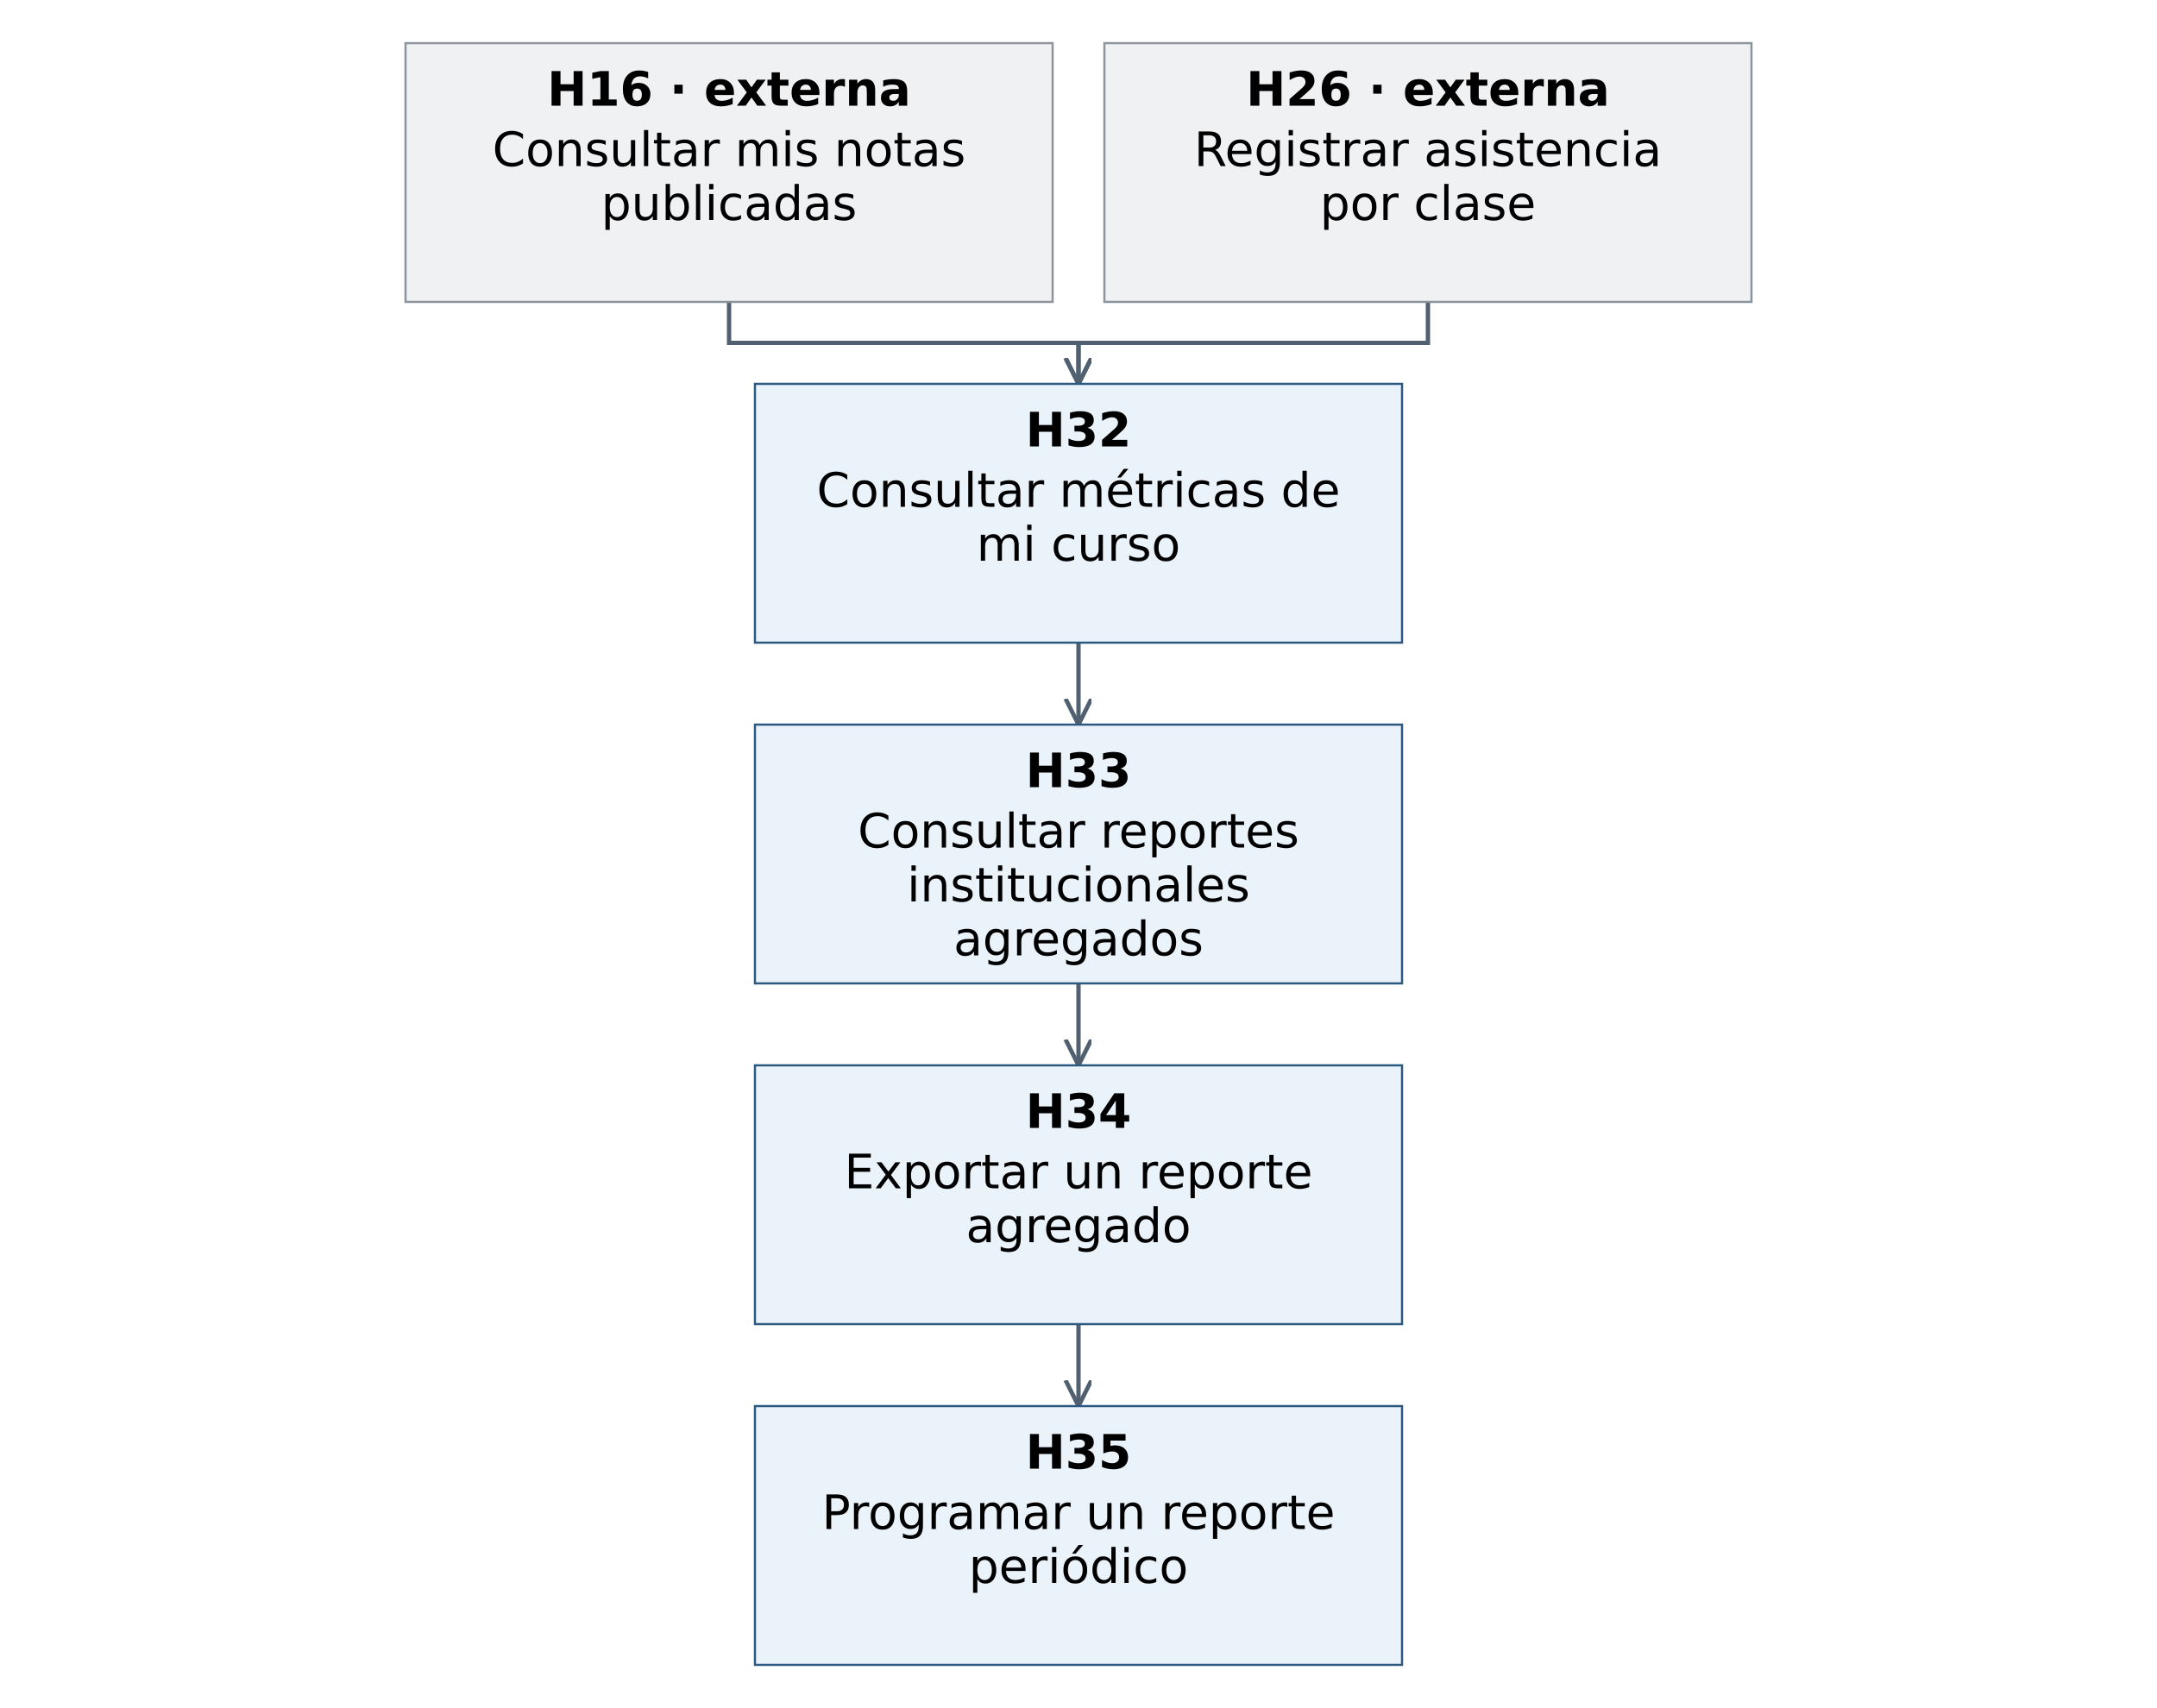
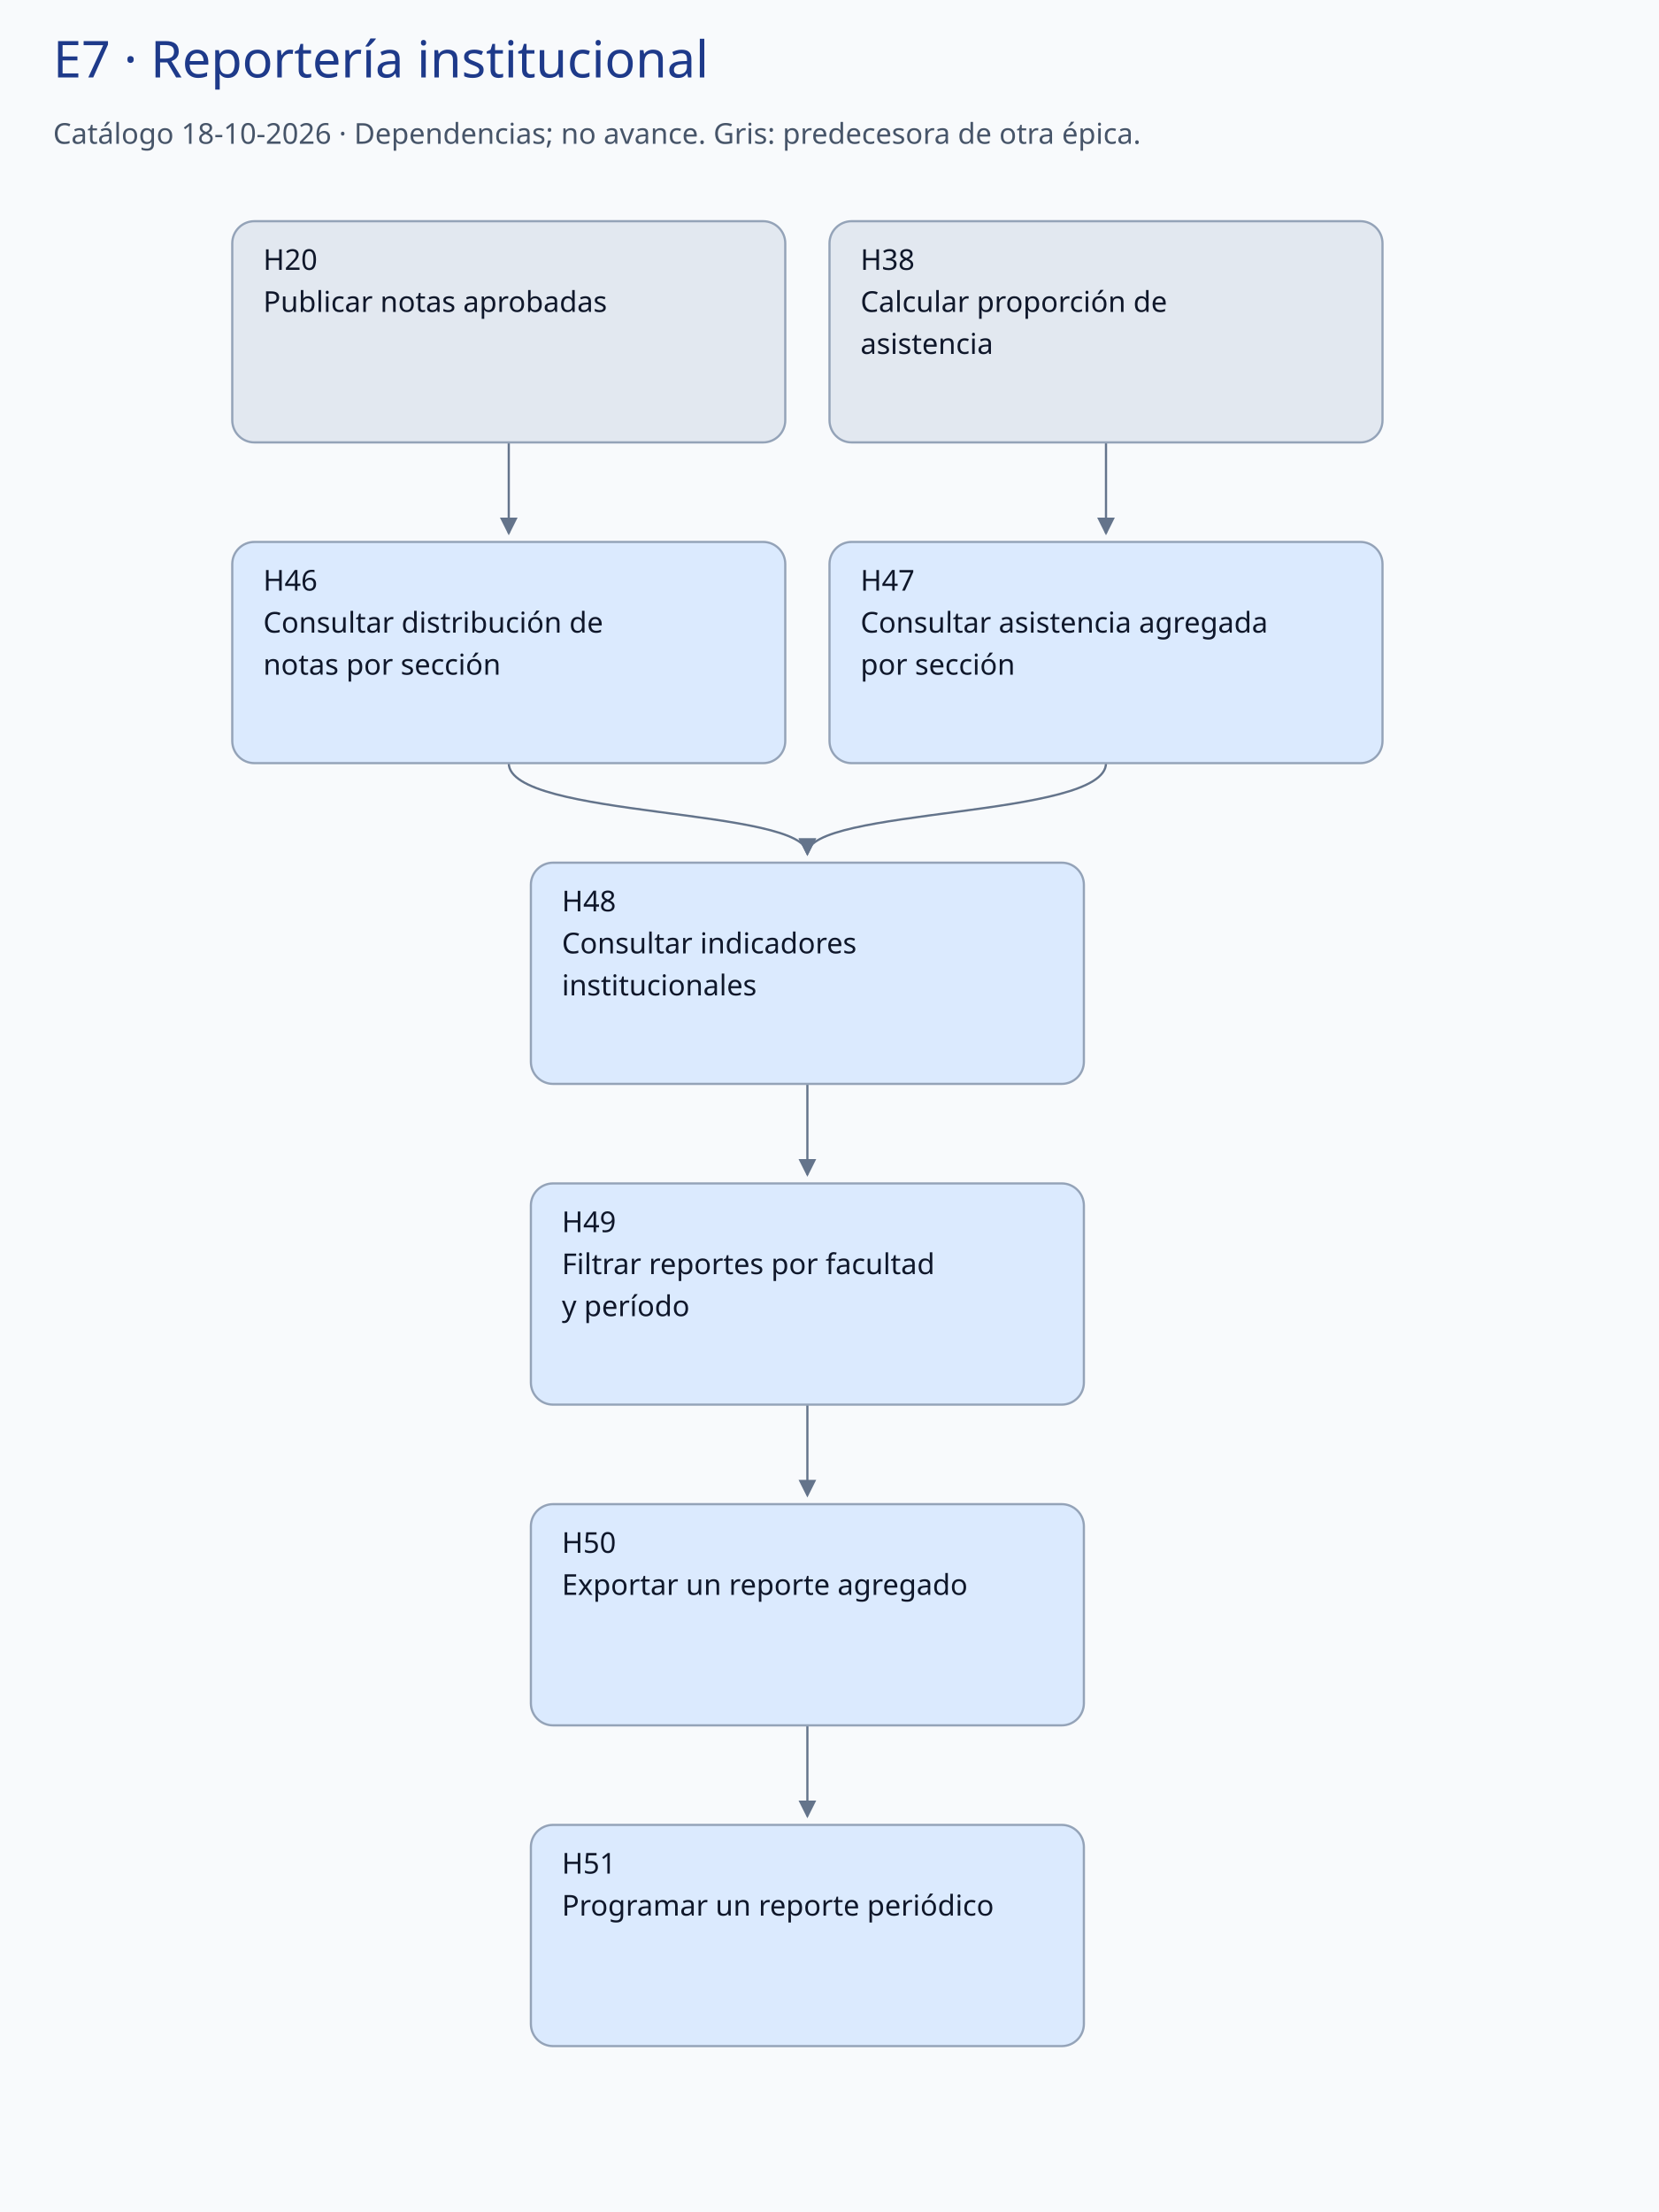
- <svg xmlns="http://www.w3.org/2000/svg" width="1000" height="792" viewBox="0 0 1000 792">
+ <svg xmlns="http://www.w3.org/2000/svg" width="750" height="1000" viewBox="0 0 750 1000">
  <defs>
-     <marker id="arr" markerWidth="8" markerHeight="8" refX="6" refY="3" orient="auto">
-       <path d="M0,0 L6,3 L0,6" fill="none" stroke="#506070" />
+     <marker id="flecha" markerWidth="8" markerHeight="8" refX="7" refY="4" orient="auto">
+       <path d="M0 0 L8 4 L0 8" fill="#64748b" />
    </marker>
  </defs>
-   <rect width="100%" height="100%" fill="white" />
-   <path d="M338.0,140 L338.0,159.0 L500.0,159.0 L500.0,178" fill="none" stroke="#506070" stroke-width="2" marker-end="url(#arr)" />
-   <path d="M662.0,140 L662.0,159.0 L500.0,159.0 L500.0,178" fill="none" stroke="#506070" stroke-width="2" marker-end="url(#arr)" />
-   <path d="M500.0,298 L500.0,317.0 L500.0,317.0 L500.0,336" fill="none" stroke="#506070" stroke-width="2" marker-end="url(#arr)" />
-   <path d="M500.0,456 L500.0,475.0 L500.0,475.0 L500.0,494" fill="none" stroke="#506070" stroke-width="2" marker-end="url(#arr)" />
-   <path d="M500.0,614 L500.0,633.0 L500.0,633.0 L500.0,652" fill="none" stroke="#506070" stroke-width="2" marker-end="url(#arr)" />
-   <rect x="188.0" y="20" width="300" height="120" fill="#EFF1F3" stroke="#8B949C" />
-   <text x="338.0" y="49" text-anchor="middle" font-family="DejaVu Sans" font-size="22" font-weight="bold">H16 · externa</text>
-   <text x="338.0" y="77" text-anchor="middle" font-family="DejaVu Sans" font-size="22">Consultar mis notas</text>
-   <text x="338.0" y="102" text-anchor="middle" font-family="DejaVu Sans" font-size="22">publicadas</text>
-   <rect x="512.0" y="20" width="300" height="120" fill="#EFF1F3" stroke="#8B949C" />
-   <text x="662.0" y="49" text-anchor="middle" font-family="DejaVu Sans" font-size="22" font-weight="bold">H26 · externa</text>
-   <text x="662.0" y="77" text-anchor="middle" font-family="DejaVu Sans" font-size="22">Registrar asistencia</text>
-   <text x="662.0" y="102" text-anchor="middle" font-family="DejaVu Sans" font-size="22">por clase</text>
-   <rect x="350.0" y="178" width="300" height="120" fill="#EAF2FA" stroke="#2B597F" />
-   <text x="500.0" y="207" text-anchor="middle" font-family="DejaVu Sans" font-size="22" font-weight="bold">H32</text>
-   <text x="500.0" y="235" text-anchor="middle" font-family="DejaVu Sans" font-size="22">Consultar métricas de</text>
-   <text x="500.0" y="260" text-anchor="middle" font-family="DejaVu Sans" font-size="22">mi curso</text>
-   <rect x="350.0" y="336" width="300" height="120" fill="#EAF2FA" stroke="#2B597F" />
-   <text x="500.0" y="365" text-anchor="middle" font-family="DejaVu Sans" font-size="22" font-weight="bold">H33</text>
-   <text x="500.0" y="393" text-anchor="middle" font-family="DejaVu Sans" font-size="22">Consultar reportes</text>
-   <text x="500.0" y="418" text-anchor="middle" font-family="DejaVu Sans" font-size="22">institucionales</text>
-   <text x="500.0" y="443" text-anchor="middle" font-family="DejaVu Sans" font-size="22">agregados</text>
-   <rect x="350.0" y="494" width="300" height="120" fill="#EAF2FA" stroke="#2B597F" />
-   <text x="500.0" y="523" text-anchor="middle" font-family="DejaVu Sans" font-size="22" font-weight="bold">H34</text>
-   <text x="500.0" y="551" text-anchor="middle" font-family="DejaVu Sans" font-size="22">Exportar un reporte</text>
-   <text x="500.0" y="576" text-anchor="middle" font-family="DejaVu Sans" font-size="22">agregado</text>
-   <rect x="350.0" y="652" width="300" height="120" fill="#EAF2FA" stroke="#2B597F" />
-   <text x="500.0" y="681" text-anchor="middle" font-family="DejaVu Sans" font-size="22" font-weight="bold">H35</text>
-   <text x="500.0" y="709" text-anchor="middle" font-family="DejaVu Sans" font-size="22">Programar un reporte</text>
-   <text x="500.0" y="734" text-anchor="middle" font-family="DejaVu Sans" font-size="22">periódico</text>
+   <rect width="100%" height="100%" fill="#f8fafc" />
+   <text x="24" y="35" font-family="sans-serif" font-size="23" fill="#1e3a8a">E7 · Reportería institucional</text>
+   <text x="24" y="65" font-family="sans-serif" font-size="13" fill="#475569">Catálogo 18-10-2026 · Dependencias; no avance. Gris: predecesora de otra épica.</text>
+   <path d="M230 200 C230 225,230 220,230 241" fill="none" stroke="#64748b" marker-end="url(#flecha)" />
+   <path d="M500 200 C500 225,500 220,500 241" fill="none" stroke="#64748b" marker-end="url(#flecha)" />
+   <path d="M230 345 C230 370,365 365,365 386" fill="none" stroke="#64748b" marker-end="url(#flecha)" />
+   <path d="M500 345 C500 370,365 365,365 386" fill="none" stroke="#64748b" marker-end="url(#flecha)" />
+   <path d="M365 490 C365 515,365 510,365 531" fill="none" stroke="#64748b" marker-end="url(#flecha)" />
+   <path d="M365 635 C365 660,365 655,365 676" fill="none" stroke="#64748b" marker-end="url(#flecha)" />
+   <path d="M365 780 C365 805,365 800,365 821" fill="none" stroke="#64748b" marker-end="url(#flecha)" />
+   <rect x="105" y="100" width="250" height="100" rx="10" fill="#e2e8f0" stroke="#94a3b8" />
+   <text x="119" y="122" font-family="sans-serif" font-size="13" fill="#0f172a">H20</text>
+   <text x="119" y="141" font-family="sans-serif" font-size="13" fill="#0f172a">Publicar notas aprobadas</text>
+   <rect x="375" y="100" width="250" height="100" rx="10" fill="#e2e8f0" stroke="#94a3b8" />
+   <text x="389" y="122" font-family="sans-serif" font-size="13" fill="#0f172a">H38</text>
+   <text x="389" y="141" font-family="sans-serif" font-size="13" fill="#0f172a">Calcular proporción de</text>
+   <text x="389" y="160" font-family="sans-serif" font-size="13" fill="#0f172a">asistencia</text>
+   <rect x="105" y="245" width="250" height="100" rx="10" fill="#dbeafe" stroke="#94a3b8" />
+   <text x="119" y="267" font-family="sans-serif" font-size="13" fill="#0f172a">H46</text>
+   <text x="119" y="286" font-family="sans-serif" font-size="13" fill="#0f172a">Consultar distribución de</text>
+   <text x="119" y="305" font-family="sans-serif" font-size="13" fill="#0f172a">notas por sección</text>
+   <rect x="375" y="245" width="250" height="100" rx="10" fill="#dbeafe" stroke="#94a3b8" />
+   <text x="389" y="267" font-family="sans-serif" font-size="13" fill="#0f172a">H47</text>
+   <text x="389" y="286" font-family="sans-serif" font-size="13" fill="#0f172a">Consultar asistencia agregada</text>
+   <text x="389" y="305" font-family="sans-serif" font-size="13" fill="#0f172a">por sección</text>
+   <rect x="240" y="390" width="250" height="100" rx="10" fill="#dbeafe" stroke="#94a3b8" />
+   <text x="254" y="412" font-family="sans-serif" font-size="13" fill="#0f172a">H48</text>
+   <text x="254" y="431" font-family="sans-serif" font-size="13" fill="#0f172a">Consultar indicadores</text>
+   <text x="254" y="450" font-family="sans-serif" font-size="13" fill="#0f172a">institucionales</text>
+   <rect x="240" y="535" width="250" height="100" rx="10" fill="#dbeafe" stroke="#94a3b8" />
+   <text x="254" y="557" font-family="sans-serif" font-size="13" fill="#0f172a">H49</text>
+   <text x="254" y="576" font-family="sans-serif" font-size="13" fill="#0f172a">Filtrar reportes por facultad</text>
+   <text x="254" y="595" font-family="sans-serif" font-size="13" fill="#0f172a">y período</text>
+   <rect x="240" y="680" width="250" height="100" rx="10" fill="#dbeafe" stroke="#94a3b8" />
+   <text x="254" y="702" font-family="sans-serif" font-size="13" fill="#0f172a">H50</text>
+   <text x="254" y="721" font-family="sans-serif" font-size="13" fill="#0f172a">Exportar un reporte agregado</text>
+   <rect x="240" y="825" width="250" height="100" rx="10" fill="#dbeafe" stroke="#94a3b8" />
+   <text x="254" y="847" font-family="sans-serif" font-size="13" fill="#0f172a">H51</text>
+   <text x="254" y="866" font-family="sans-serif" font-size="13" fill="#0f172a">Programar un reporte periódico</text>
</svg>
